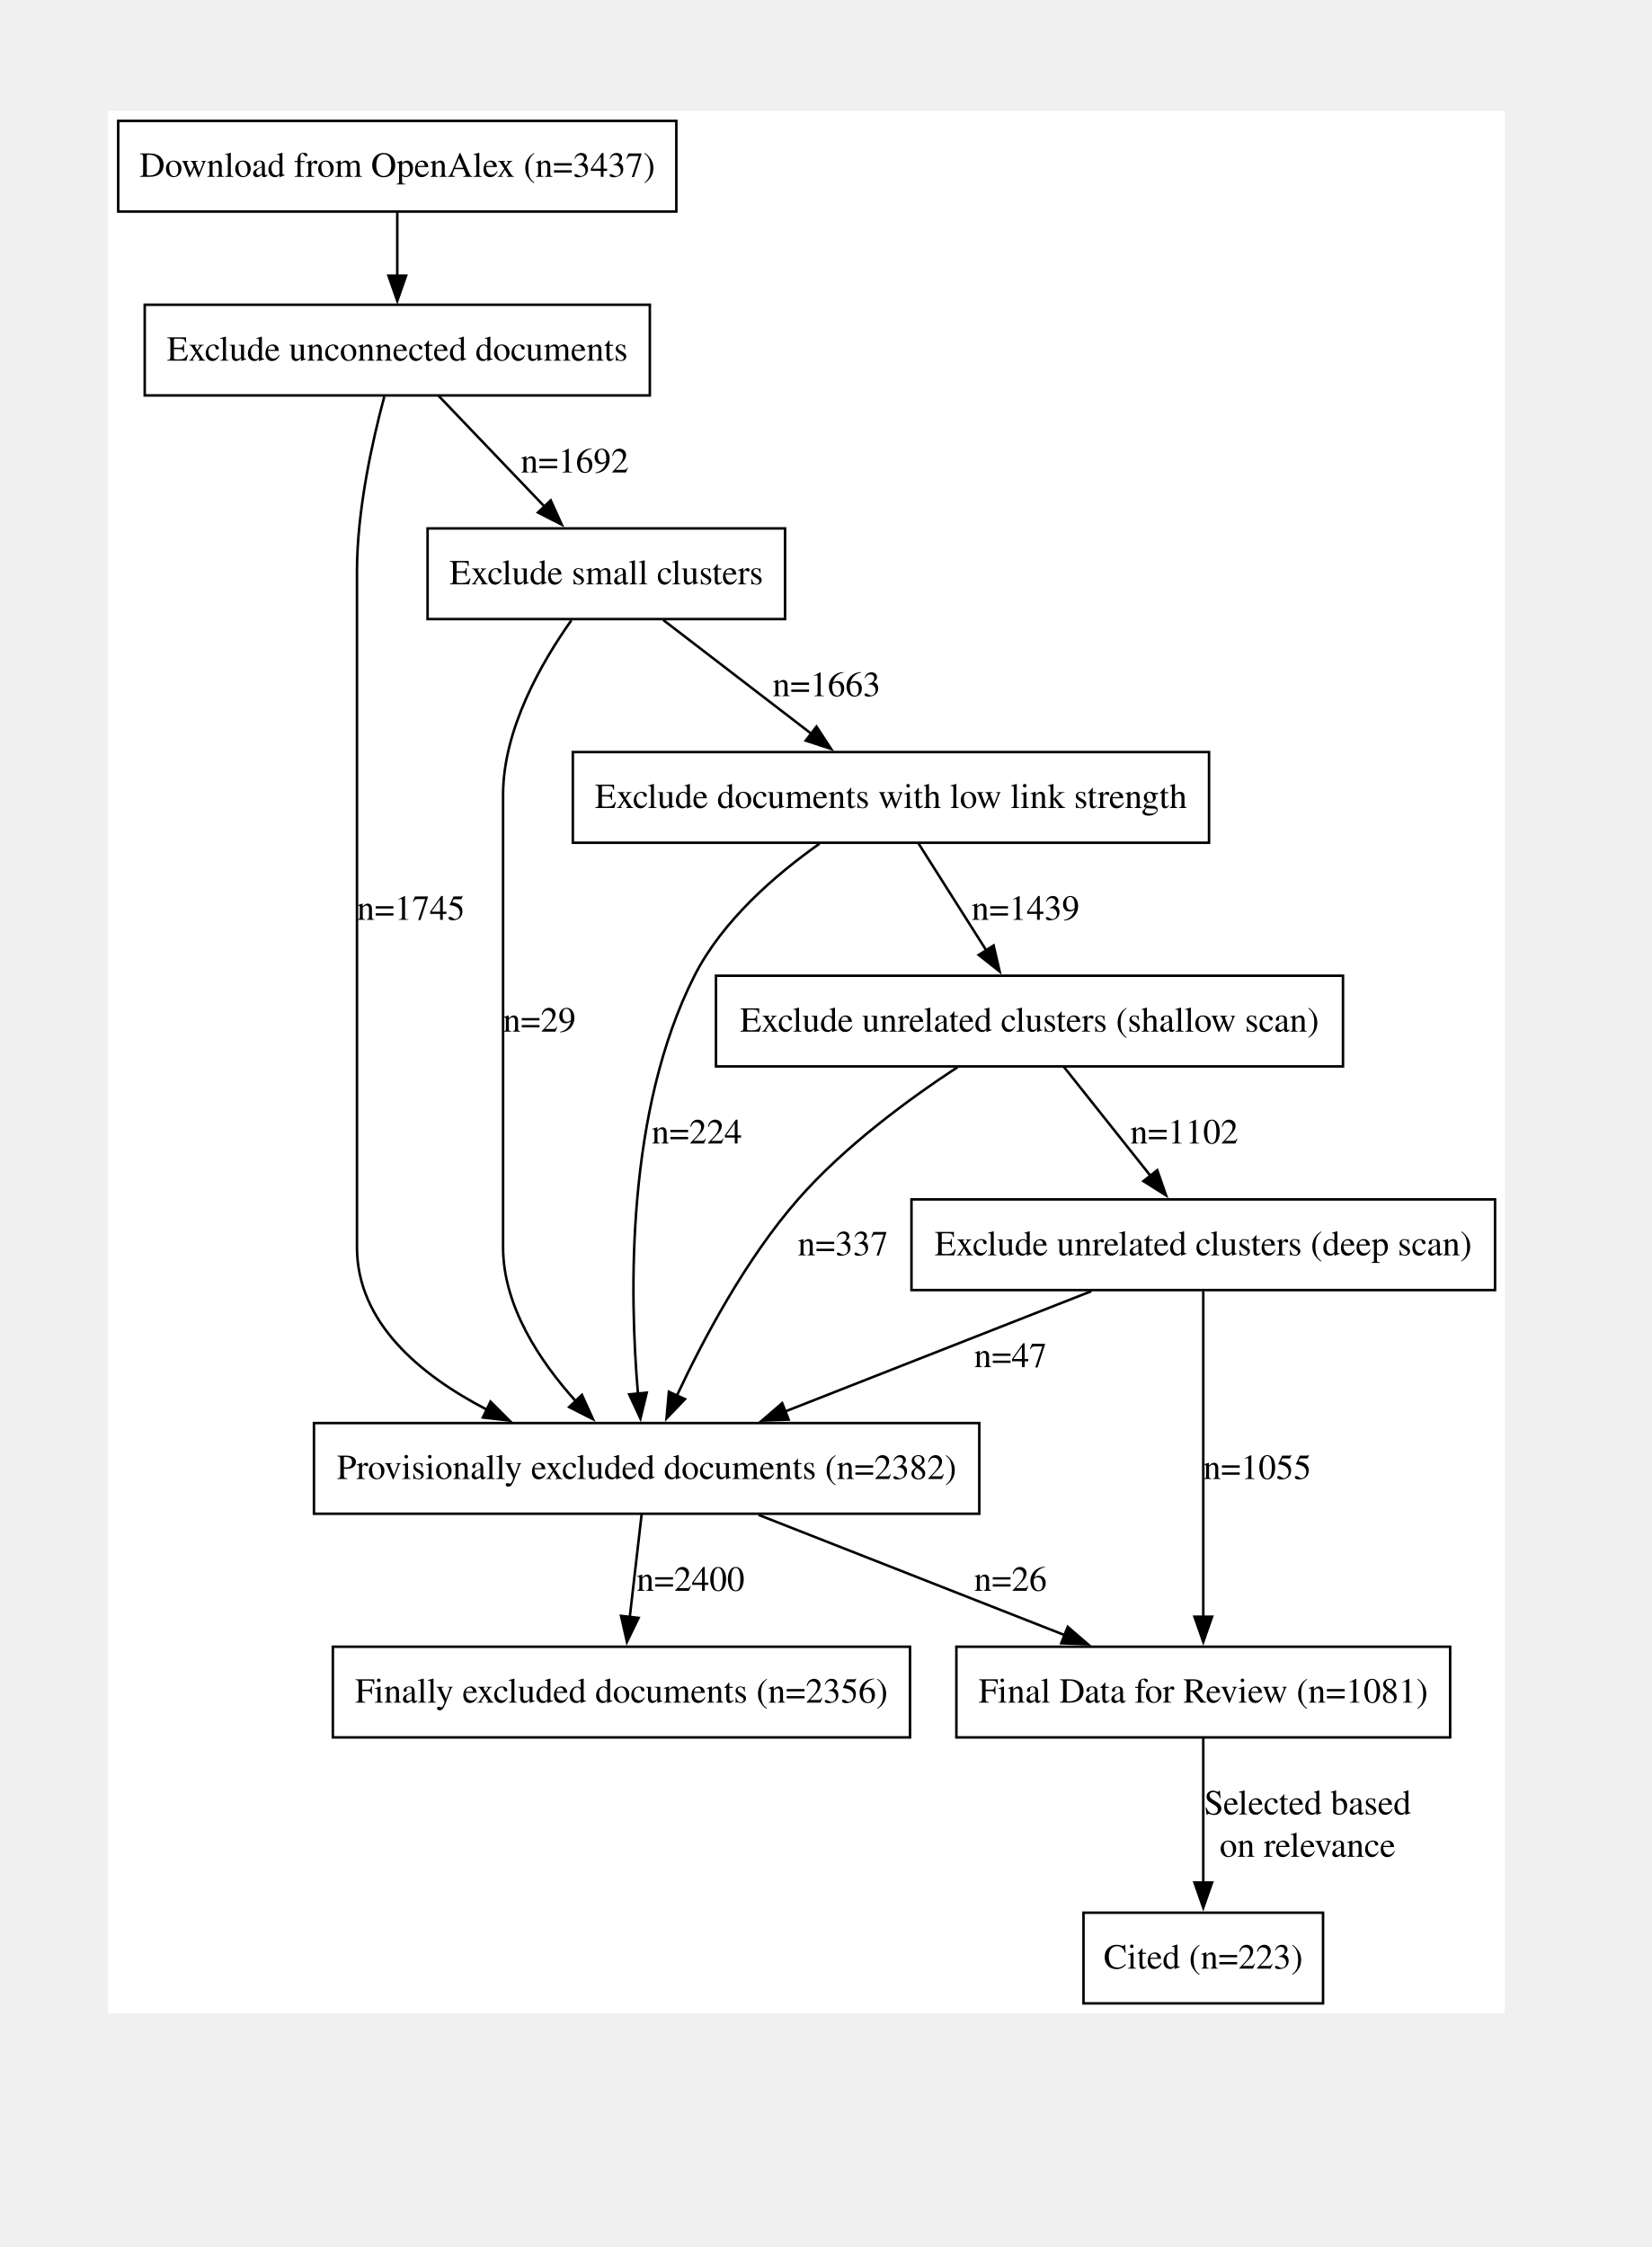
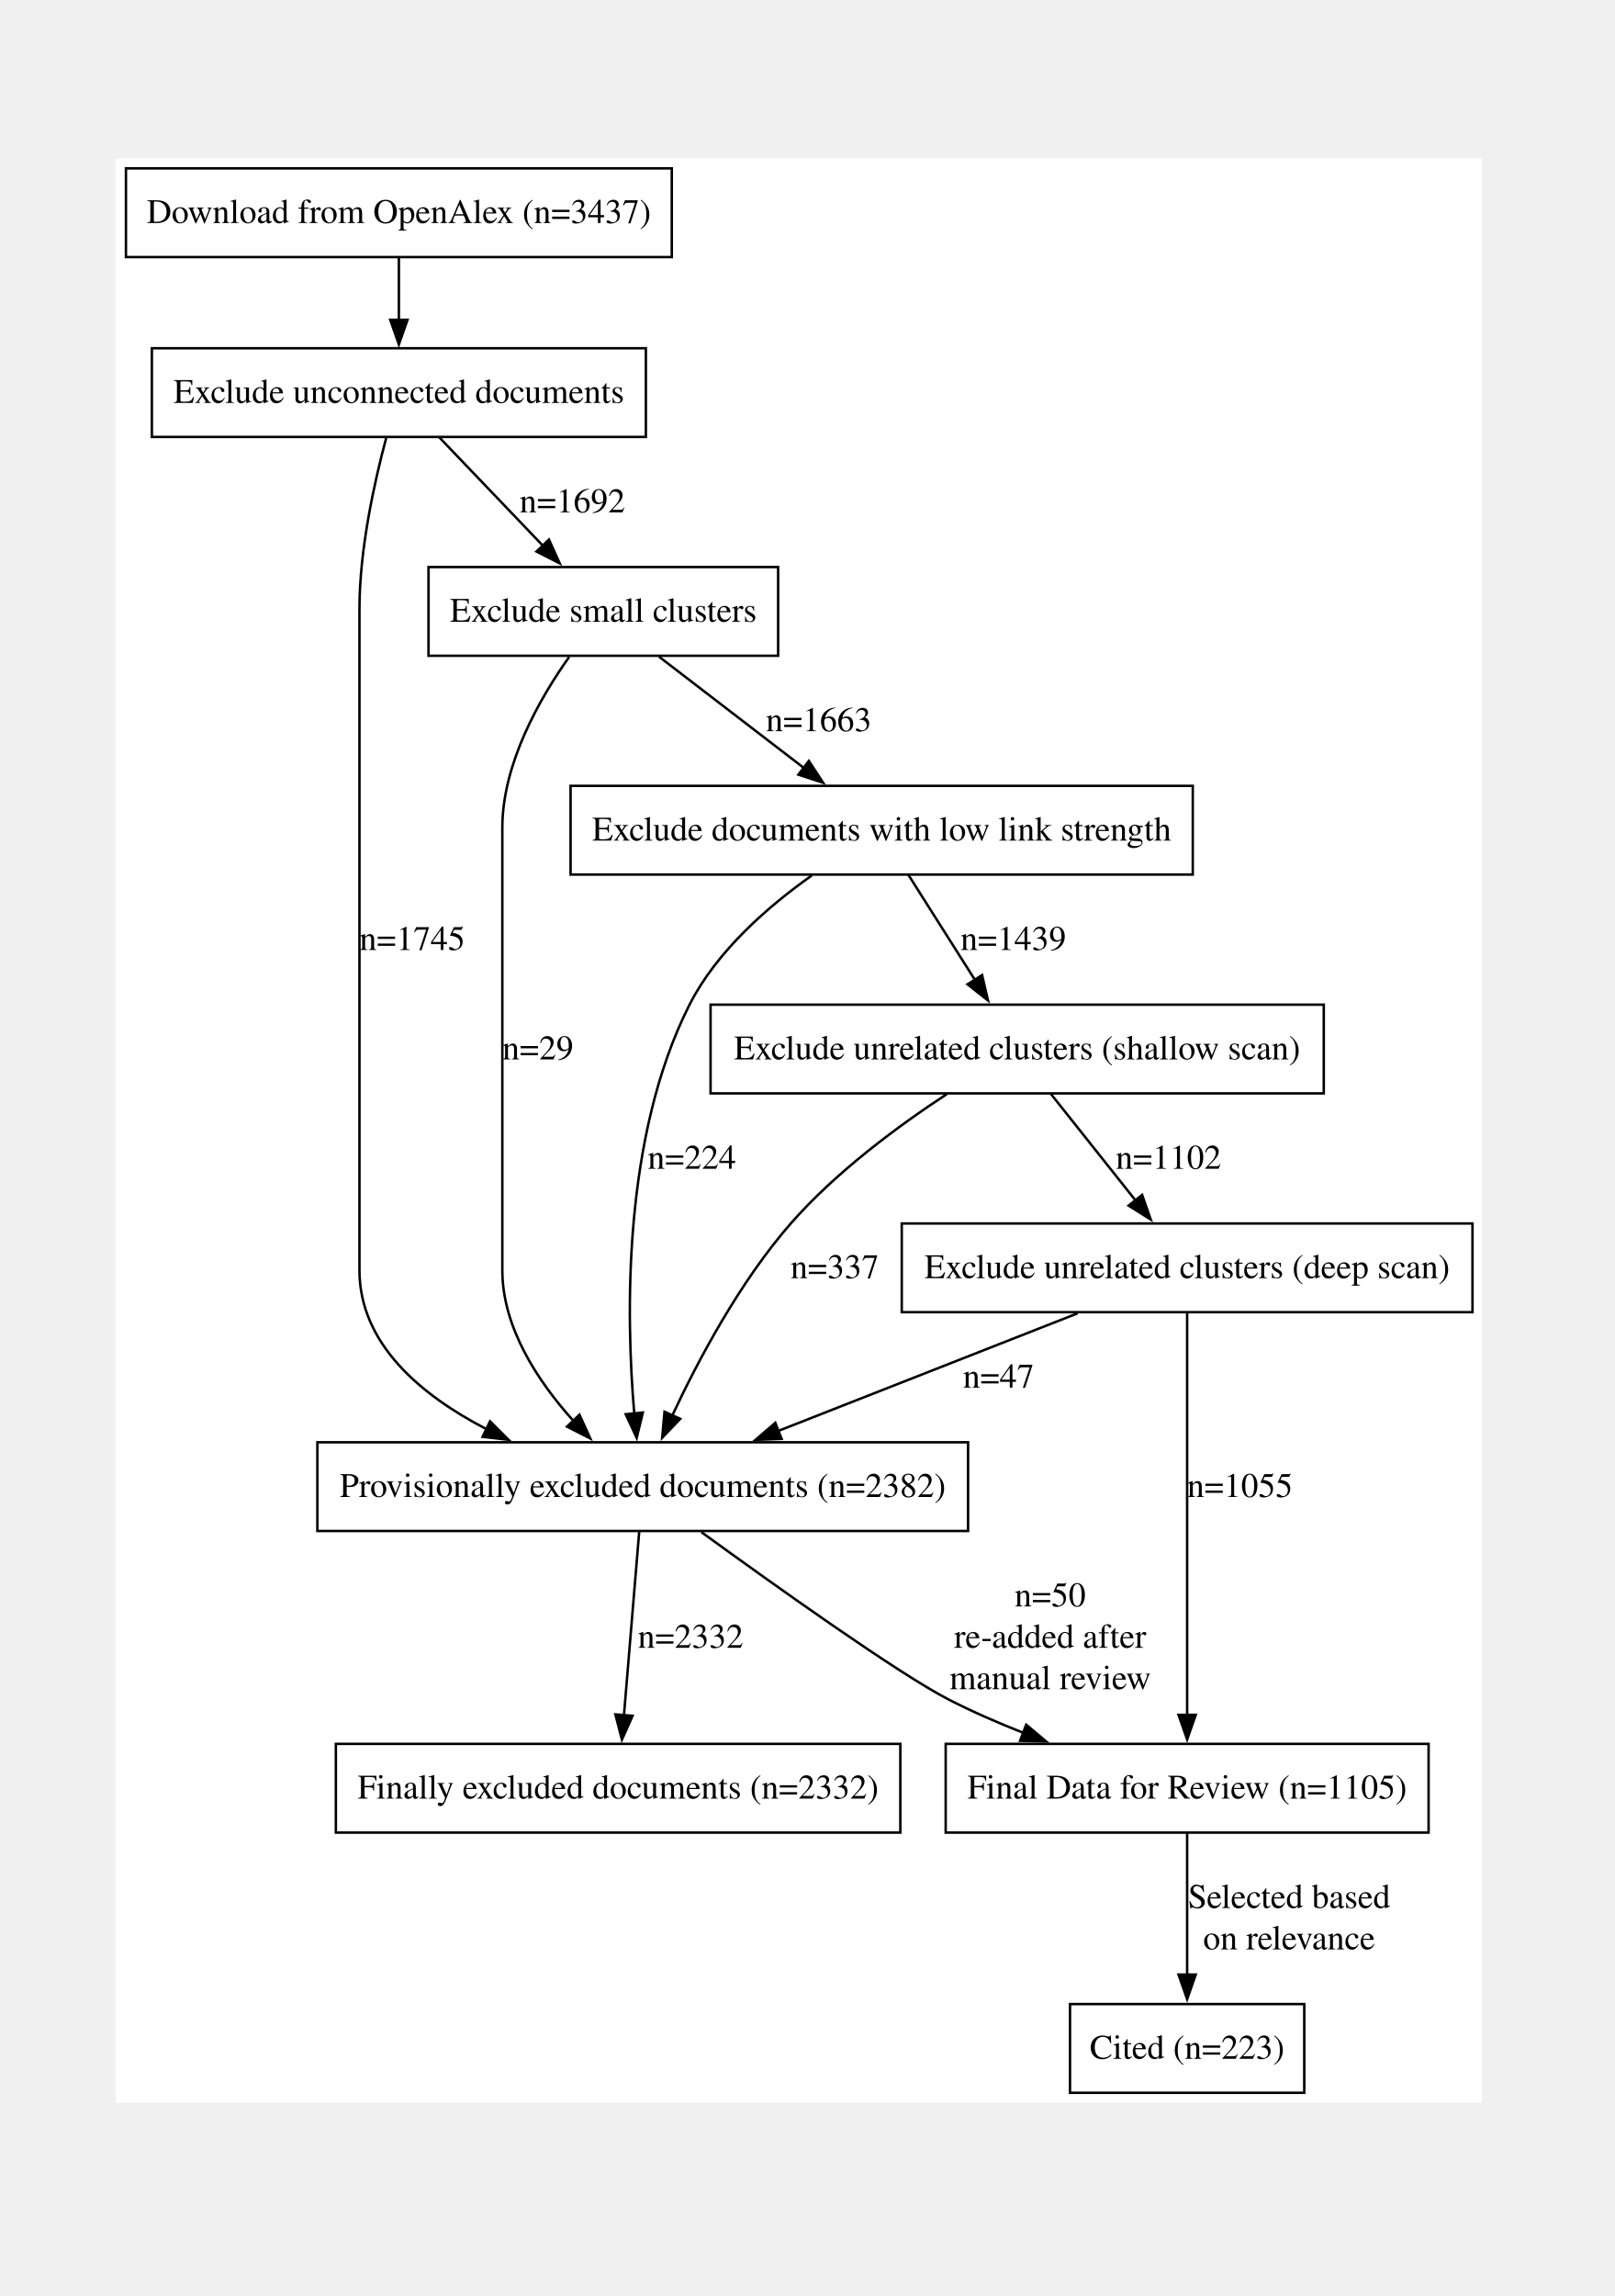
- <svg xmlns="http://www.w3.org/2000/svg" width="555pt" height="755pt" viewBox="0.00 0.00 554.57 755.4">
-   <g id="graph0" class="graph" transform="translate(39.29142,673.4967) scale(0.8467453)" data-name="G">
-     <polygon fill="white" stroke="none" points="-4,4 -4,-751.4 550.57,-751.4 550.57,4 -4,4" />
+ <svg xmlns="http://www.w3.org/2000/svg" width="555pt" height="789pt" viewBox="0.00 0.00 554.57 789">
+   <g id="graph0" class="graph" transform="translate(42.98896,719.168) scale(0.8467453)" data-name="G">
+     <polygon fill="white" stroke="none" points="-4,4 -4,-785 550.57,-785 550.57,4 -4,4" />
    <g id="node1" class="node" pointer-events="visible" data-name="load_data">
-       <polygon fill="none" stroke="black" points="221.69,-747.4 0.1,-747.4 0.1,-711.4 221.69,-711.4 221.69,-747.4" />
-       <text text-anchor="middle" x="110.9" y="-725.2" font-family="Times,serif" font-size="14.00">Download from OpenAlex (n=3437)</text>
+       <polygon fill="none" stroke="black" points="221.69,-781 0.1,-781 0.1,-745 221.69,-745 221.69,-781" />
+       <text text-anchor="middle" x="110.9" y="-758.8" font-family="Times,serif" font-size="14.00">Download from OpenAlex (n=3437)</text>
    </g>
    <g id="node2" class="node" pointer-events="visible" data-name="filter_unconnected_documents">
-       <polygon fill="none" stroke="black" points="211.17,-674.4 10.63,-674.4 10.63,-638.4 211.17,-638.4 211.17,-674.4" />
-       <text text-anchor="middle" x="110.9" y="-652.2" font-family="Times,serif" font-size="14.00">Exclude unconnected documents</text>
+       <polygon fill="none" stroke="black" points="211.17,-708 10.63,-708 10.63,-672 211.17,-672 211.17,-708" />
+       <text text-anchor="middle" x="110.9" y="-685.8" font-family="Times,serif" font-size="14.00">Exclude unconnected documents</text>
    </g>
    <g id="edge1" class="edge" data-name="load_data-&gt;filter_unconnected_documents">
-       <path fill="none" stroke="black" d="M110.9,-711.21C110.9,-703.63 110.9,-694.5 110.9,-685.94" />
-       <polygon fill="black" stroke="black" points="114.4,-685.94 110.9,-675.94 107.4,-685.94 114.4,-685.94" />
+       <path fill="none" stroke="black" d="M110.9,-744.81C110.9,-737.23 110.9,-728.1 110.9,-719.54" />
+       <polygon fill="black" stroke="black" points="114.4,-719.54 110.9,-709.54 107.4,-719.54 114.4,-719.54" />
    </g>
    <g id="node3" class="node" pointer-events="visible" data-name="filter_clusters">
-       <polygon fill="none" stroke="black" points="264.86,-585.6 122.93,-585.6 122.93,-549.6 264.86,-549.6 264.86,-585.6" />
-       <text text-anchor="middle" x="193.9" y="-563.4" font-family="Times,serif" font-size="14.00">Exclude small clusters</text>
+       <polygon fill="none" stroke="black" points="264.86,-619.2 122.93,-619.2 122.93,-583.2 264.86,-583.2 264.86,-619.2" />
+       <text text-anchor="middle" x="193.9" y="-597" font-family="Times,serif" font-size="14.00">Exclude small clusters</text>
    </g>
    <g id="edge2" class="edge" data-name="filter_unconnected_documents-&gt;filter_clusters">
-       <path fill="none" stroke="black" d="M127.3,-638.25C139.38,-625.61 156.01,-608.22 169.64,-593.97" />
-       <polygon fill="black" stroke="black" points="171.82,-596.75 176.2,-587.1 166.76,-591.91 171.82,-596.75" />
-       <text text-anchor="middle" x="181.35" y="-607.8" font-family="Times,serif" font-size="14.00">n=1692</text>
+       <path fill="none" stroke="black" d="M127.3,-671.85C139.38,-659.21 156.01,-641.82 169.64,-627.57" />
+       <polygon fill="black" stroke="black" points="171.82,-630.35 176.2,-620.7 166.76,-625.51 171.82,-630.35" />
+       <text text-anchor="middle" x="181.35" y="-641.4" font-family="Times,serif" font-size="14.00">n=1692</text>
    </g>
    <g id="node7" class="node" pointer-events="visible" data-name="excluded_documents">
-       <polygon fill="none" stroke="black" points="341.97,-230.4 77.82,-230.4 77.82,-194.4 341.97,-194.4 341.97,-230.4" />
-       <text text-anchor="middle" x="209.9" y="-208.2" font-family="Times,serif" font-size="14.00">Provisionally excluded documents (n=2382)</text>
+       <polygon fill="none" stroke="black" points="341.97,-264 77.82,-264 77.82,-228 341.97,-228 341.97,-264" />
+       <text text-anchor="middle" x="209.9" y="-241.8" font-family="Times,serif" font-size="14.00">Provisionally excluded documents (n=2382)</text>
    </g>
    <g id="edge3" class="edge" data-name="filter_unconnected_documents-&gt;excluded_documents">
-       <path fill="none" stroke="black" d="M105.75,-637.95C101.07,-620.55 94.9,-592.96 94.9,-568.6 94.9,-568.6 94.9,-568.6 94.9,-300.2 94.9,-270.37 119.86,-249.49 146.52,-235.7" />
-       <polygon fill="black" stroke="black" points="147.92,-238.91 155.41,-231.42 144.88,-232.61 147.92,-238.91" />
-       <text text-anchor="middle" x="116.35" y="-430.2" font-family="Times,serif" font-size="14.00">n=1745</text>
+       <path fill="none" stroke="black" d="M105.75,-671.55C101.07,-654.15 94.9,-626.56 94.9,-602.2 94.9,-602.2 94.9,-602.2 94.9,-333.8 94.9,-303.97 119.86,-283.09 146.52,-269.3" />
+       <polygon fill="black" stroke="black" points="147.92,-272.51 155.41,-265.02 144.88,-266.21 147.92,-272.51" />
+       <text text-anchor="middle" x="116.35" y="-463.8" font-family="Times,serif" font-size="14.00">n=1745</text>
    </g>
    <g id="node4" class="node" pointer-events="visible" data-name="filter_low_links">
-       <polygon fill="none" stroke="black" points="433.19,-496.8 180.6,-496.8 180.6,-460.8 433.19,-460.8 433.19,-496.8" />
-       <text text-anchor="middle" x="306.9" y="-474.6" font-family="Times,serif" font-size="14.00">Exclude documents with low link strength</text>
+       <polygon fill="none" stroke="black" points="433.19,-530.4 180.6,-530.4 180.6,-494.4 433.19,-494.4 433.19,-530.4" />
+       <text text-anchor="middle" x="306.9" y="-508.2" font-family="Times,serif" font-size="14.00">Exclude documents with low link strength</text>
    </g>
    <g id="edge4" class="edge" data-name="filter_clusters-&gt;filter_low_links">
-       <path fill="none" stroke="black" d="M216.49,-549.24C233.35,-536.29 256.61,-518.43 275.31,-504.07" />
-       <polygon fill="black" stroke="black" points="277.34,-506.92 283.14,-498.05 273.08,-501.36 277.34,-506.92" />
-       <text text-anchor="middle" x="281.35" y="-519" font-family="Times,serif" font-size="14.00">n=1663</text>
+       <path fill="none" stroke="black" d="M216.49,-582.84C233.35,-569.89 256.61,-552.03 275.31,-537.67" />
+       <polygon fill="black" stroke="black" points="277.34,-540.52 283.14,-531.65 273.08,-534.96 277.34,-540.52" />
+       <text text-anchor="middle" x="281.35" y="-552.6" font-family="Times,serif" font-size="14.00">n=1663</text>
    </g>
    <g id="edge11" class="edge" data-name="filter_clusters-&gt;excluded_documents">
-       <path fill="none" stroke="black" d="M180.02,-549.11C168.12,-532.34 152.9,-505.8 152.9,-479.8 152.9,-479.8 152.9,-479.8 152.9,-300.2 152.9,-276.93 167.39,-255.05 181.76,-239.09" />
-       <polygon fill="black" stroke="black" points="184.21,-241.59 188.6,-231.94 179.15,-236.75 184.21,-241.59" />
-       <text text-anchor="middle" x="167.35" y="-385.8" font-family="Times,serif" font-size="14.00">n=29</text>
+       <path fill="none" stroke="black" d="M180.02,-582.71C168.12,-565.94 152.9,-539.4 152.9,-513.4 152.9,-513.4 152.9,-513.4 152.9,-333.8 152.9,-310.53 167.39,-288.65 181.76,-272.69" />
+       <polygon fill="black" stroke="black" points="184.21,-275.19 188.6,-265.54 179.15,-270.35 184.21,-275.19" />
+       <text text-anchor="middle" x="167.35" y="-419.4" font-family="Times,serif" font-size="14.00">n=29</text>
    </g>
    <g id="node5" class="node" pointer-events="visible" data-name="filter_unrelated_clusters">
-       <polygon fill="none" stroke="black" points="486.37,-408 237.43,-408 237.43,-372 486.37,-372 486.37,-408" />
-       <text text-anchor="middle" x="361.9" y="-385.8" font-family="Times,serif" font-size="14.00">Exclude unrelated clusters (shallow scan)</text>
+       <polygon fill="none" stroke="black" points="486.37,-441.6 237.43,-441.6 237.43,-405.6 486.37,-405.6 486.37,-441.6" />
+       <text text-anchor="middle" x="361.9" y="-419.4" font-family="Times,serif" font-size="14.00">Exclude unrelated clusters (shallow scan)</text>
    </g>
    <g id="edge6" class="edge" data-name="filter_low_links-&gt;filter_unrelated_clusters">
-       <path fill="none" stroke="black" d="M317.76,-460.65C325.47,-448.49 335.97,-431.91 344.8,-417.98" />
-       <polygon fill="black" stroke="black" points="347.66,-420.01 350.06,-409.69 341.75,-416.26 347.66,-420.01" />
-       <text text-anchor="middle" x="360.35" y="-430.2" font-family="Times,serif" font-size="14.00">n=1439</text>
+       <path fill="none" stroke="black" d="M317.76,-494.25C325.47,-482.09 335.97,-465.51 344.8,-451.58" />
+       <polygon fill="black" stroke="black" points="347.66,-453.61 350.06,-443.29 341.75,-449.86 347.66,-453.61" />
+       <text text-anchor="middle" x="360.35" y="-463.8" font-family="Times,serif" font-size="14.00">n=1439</text>
    </g>
    <g id="edge5" class="edge" data-name="filter_low_links-&gt;excluded_documents">
-       <path fill="none" stroke="black" d="M278.53,-460.43C261.07,-448.1 239.99,-429.88 228.9,-408 201.7,-354.33 203.06,-281.7 206.46,-242.08" />
-       <polygon fill="black" stroke="black" points="209.94,-242.48 207.44,-232.18 202.98,-241.79 209.94,-242.48" />
-       <text text-anchor="middle" x="229.85" y="-341.4" font-family="Times,serif" font-size="14.00">n=224</text>
+       <path fill="none" stroke="black" d="M278.53,-494.03C261.07,-481.7 239.99,-463.48 228.9,-441.6 201.7,-387.93 203.06,-315.3 206.46,-275.68" />
+       <polygon fill="black" stroke="black" points="209.94,-276.08 207.44,-265.78 202.98,-275.39 209.94,-276.08" />
+       <text text-anchor="middle" x="229.85" y="-375" font-family="Times,serif" font-size="14.00">n=224</text>
    </g>
    <g id="node6" class="node" pointer-events="visible" data-name="filter_unrelated_clusters_deep">
-       <polygon fill="none" stroke="black" points="546.74,-319.2 315.05,-319.2 315.05,-283.2 546.74,-283.2 546.74,-319.2" />
-       <text text-anchor="middle" x="430.9" y="-297" font-family="Times,serif" font-size="14.00">Exclude unrelated clusters (deep scan)</text>
+       <polygon fill="none" stroke="black" points="546.74,-352.8 315.05,-352.8 315.05,-316.8 546.74,-316.8 546.74,-352.8" />
+       <text text-anchor="middle" x="430.9" y="-330.6" font-family="Times,serif" font-size="14.00">Exclude unrelated clusters (deep scan)</text>
    </g>
    <g id="edge8" class="edge" data-name="filter_unrelated_clusters-&gt;filter_unrelated_clusters_deep">
-       <path fill="none" stroke="black" d="M375.53,-371.85C385.39,-359.45 398.89,-342.47 410.09,-328.38" />
-       <polygon fill="black" stroke="black" points="412.63,-330.8 416.12,-320.8 407.15,-326.45 412.63,-330.8" />
-       <text text-anchor="middle" x="423.35" y="-341.4" font-family="Times,serif" font-size="14.00">n=1102</text>
+       <path fill="none" stroke="black" d="M375.53,-405.45C385.39,-393.05 398.89,-376.07 410.09,-361.98" />
+       <polygon fill="black" stroke="black" points="412.63,-364.4 416.12,-354.4 407.15,-360.05 412.63,-364.4" />
+       <text text-anchor="middle" x="423.35" y="-375" font-family="Times,serif" font-size="14.00">n=1102</text>
    </g>
    <g id="edge7" class="edge" data-name="filter_unrelated_clusters-&gt;excluded_documents">
-       <path fill="none" stroke="black" d="M333.35,-371.72C313.86,-358.93 288.34,-340.16 270,-319.2 249.32,-295.57 232.39,-263.7 221.83,-241.13" />
-       <polygon fill="black" stroke="black" points="225.12,-239.91 217.79,-232.26 218.74,-242.81 225.12,-239.91" />
-       <text text-anchor="middle" x="287.85" y="-297" font-family="Times,serif" font-size="14.00">n=337</text>
+       <path fill="none" stroke="black" d="M333.35,-405.32C313.86,-392.53 288.34,-373.76 270,-352.8 249.32,-329.17 232.39,-297.3 221.83,-274.73" />
+       <polygon fill="black" stroke="black" points="225.12,-273.51 217.79,-265.86 218.74,-276.41 225.12,-273.51" />
+       <text text-anchor="middle" x="287.85" y="-330.6" font-family="Times,serif" font-size="14.00">n=337</text>
    </g>
    <g id="edge9" class="edge" data-name="filter_unrelated_clusters_deep-&gt;excluded_documents">
-       <path fill="none" stroke="black" d="M386.44,-282.74C351.3,-268.94 302.09,-249.61 264.54,-234.86" />
-       <polygon fill="black" stroke="black" points="266.28,-231.78 255.69,-231.39 263.72,-238.3 266.28,-231.78" />
-       <text text-anchor="middle" x="354.35" y="-252.6" font-family="Times,serif" font-size="14.00">n=47</text>
+       <path fill="none" stroke="black" d="M386.44,-316.34C351.3,-302.54 302.09,-283.21 264.54,-268.46" />
+       <polygon fill="black" stroke="black" points="266.28,-265.38 255.69,-264.99 263.72,-271.9 266.28,-265.38" />
+       <text text-anchor="middle" x="354.35" y="-286.2" font-family="Times,serif" font-size="14.00">n=47</text>
    </g>
    <g id="node9" class="node" pointer-events="visible" data-name="final_data">
      <polygon fill="none" stroke="black" points="528.92,-141.6 332.88,-141.6 332.88,-105.6 528.92,-105.6 528.92,-141.6" />
-       <text text-anchor="middle" x="430.9" y="-119.4" font-family="Times,serif" font-size="14.00">Final Data for Review (n=1081)</text>
+       <text text-anchor="middle" x="430.9" y="-119.4" font-family="Times,serif" font-size="14.00">Final Data for Review (n=1105)</text>
    </g>
    <g id="edge10" class="edge" data-name="filter_unrelated_clusters_deep-&gt;final_data">
-       <path fill="none" stroke="black" d="M430.9,-282.72C430.9,-252.48 430.9,-190.12 430.9,-153.4" />
-       <polygon fill="black" stroke="black" points="434.4,-153.52 430.9,-143.52 427.4,-153.52 434.4,-153.52" />
-       <text text-anchor="middle" x="452.35" y="-208.2" font-family="Times,serif" font-size="14.00">n=1055</text>
+       <path fill="none" stroke="black" d="M430.9,-316.32C430.9,-280.24 430.9,-197.2 430.9,-153.19" />
+       <polygon fill="black" stroke="black" points="434.4,-153.39 430.9,-143.39 427.4,-153.39 434.4,-153.39" />
+       <text text-anchor="middle" x="452.35" y="-241.8" font-family="Times,serif" font-size="14.00">n=1055</text>
    </g>
    <g id="node8" class="node" pointer-events="visible" data-name="final_excluded_documents">
      <polygon fill="none" stroke="black" points="314.47,-141.6 85.32,-141.6 85.32,-105.6 314.47,-105.6 314.47,-141.6" />
-       <text text-anchor="middle" x="199.9" y="-119.4" font-family="Times,serif" font-size="14.00">Finally excluded documents (n=2356)</text>
+       <text text-anchor="middle" x="199.9" y="-119.4" font-family="Times,serif" font-size="14.00">Finally excluded documents (n=2332)</text>
    </g>
    <g id="edge12" class="edge" data-name="excluded_documents-&gt;final_excluded_documents">
-       <path fill="none" stroke="black" d="M207.92,-194.25C206.58,-182.56 204.76,-166.79 203.19,-153.22" />
-       <polygon fill="black" stroke="black" points="206.7,-153.05 202.08,-143.51 199.74,-153.85 206.7,-153.05" />
-       <text text-anchor="middle" x="227.35" y="-163.8" font-family="Times,serif" font-size="14.00">n=2400</text>
+       <path fill="none" stroke="black" d="M208.47,-227.75C206.85,-208.26 204.19,-176.24 202.26,-153.03" />
+       <polygon fill="black" stroke="black" points="205.77,-153 201.45,-143.33 198.79,-153.58 205.77,-153" />
+       <text text-anchor="middle" x="229.35" y="-180.6" font-family="Times,serif" font-size="14.00">n=2332</text>
    </g>
    <g id="edge13" class="edge" data-name="excluded_documents-&gt;final_data">
-       <path fill="none" stroke="black" d="M254.35,-193.94C289.5,-180.14 338.71,-160.81 376.25,-146.06" />
-       <polygon fill="black" stroke="black" points="377.08,-149.5 385.1,-142.59 374.52,-142.98 377.08,-149.5" />
-       <text text-anchor="middle" x="354.35" y="-163.8" font-family="Times,serif" font-size="14.00">n=26</text>
+       <path fill="none" stroke="black" d="M233.73,-227.53C263.75,-205.72 313.85,-170 334.1,-159.6 343.66,-154.69 354.06,-150.16 364.39,-146.09" />
+       <polygon fill="black" stroke="black" points="365.57,-149.39 373.67,-142.57 363.08,-142.85 365.57,-149.39" />
+       <text text-anchor="middle" x="375.3" y="-197.4" font-family="Times,serif" font-size="14.00">n=50</text>
+       <text text-anchor="middle" x="375.3" y="-180.6" font-family="Times,serif" font-size="14.00">re-added after</text>
+       <text text-anchor="middle" x="375.3" y="-163.8" font-family="Times,serif" font-size="14.00">manual review</text>
    </g>
-     <g id="node10" class="node" pointer-events="visible" data-name="in_paper" data-comment="in">
+     <g id="node10" class="node" pointer-events="visible" data-name="in_paper">
      <polygon fill="none" stroke="black" points="478.45,-36 383.35,-36 383.35,0 478.45,0 478.45,-36" />
      <text text-anchor="middle" x="430.9" y="-13.8" font-family="Times,serif" font-size="14.00">Cited (n=223)</text>
    </g>
    <g id="edge14" class="edge" data-name="final_data-&gt;in_paper">
      <path fill="none" stroke="black" d="M430.9,-105.49C430.9,-89.84 430.9,-66.37 430.9,-47.82" />
      <polygon fill="black" stroke="black" points="434.4,-47.99 430.9,-37.99 427.4,-47.99 434.4,-47.99" />
      <text text-anchor="middle" x="472.3" y="-75" font-family="Times,serif" font-size="14.00">Selected based</text>
      <text text-anchor="middle" x="472.3" y="-58.2" font-family="Times,serif" font-size="14.00">on relevance</text>
    </g>
  </g>
</svg>
